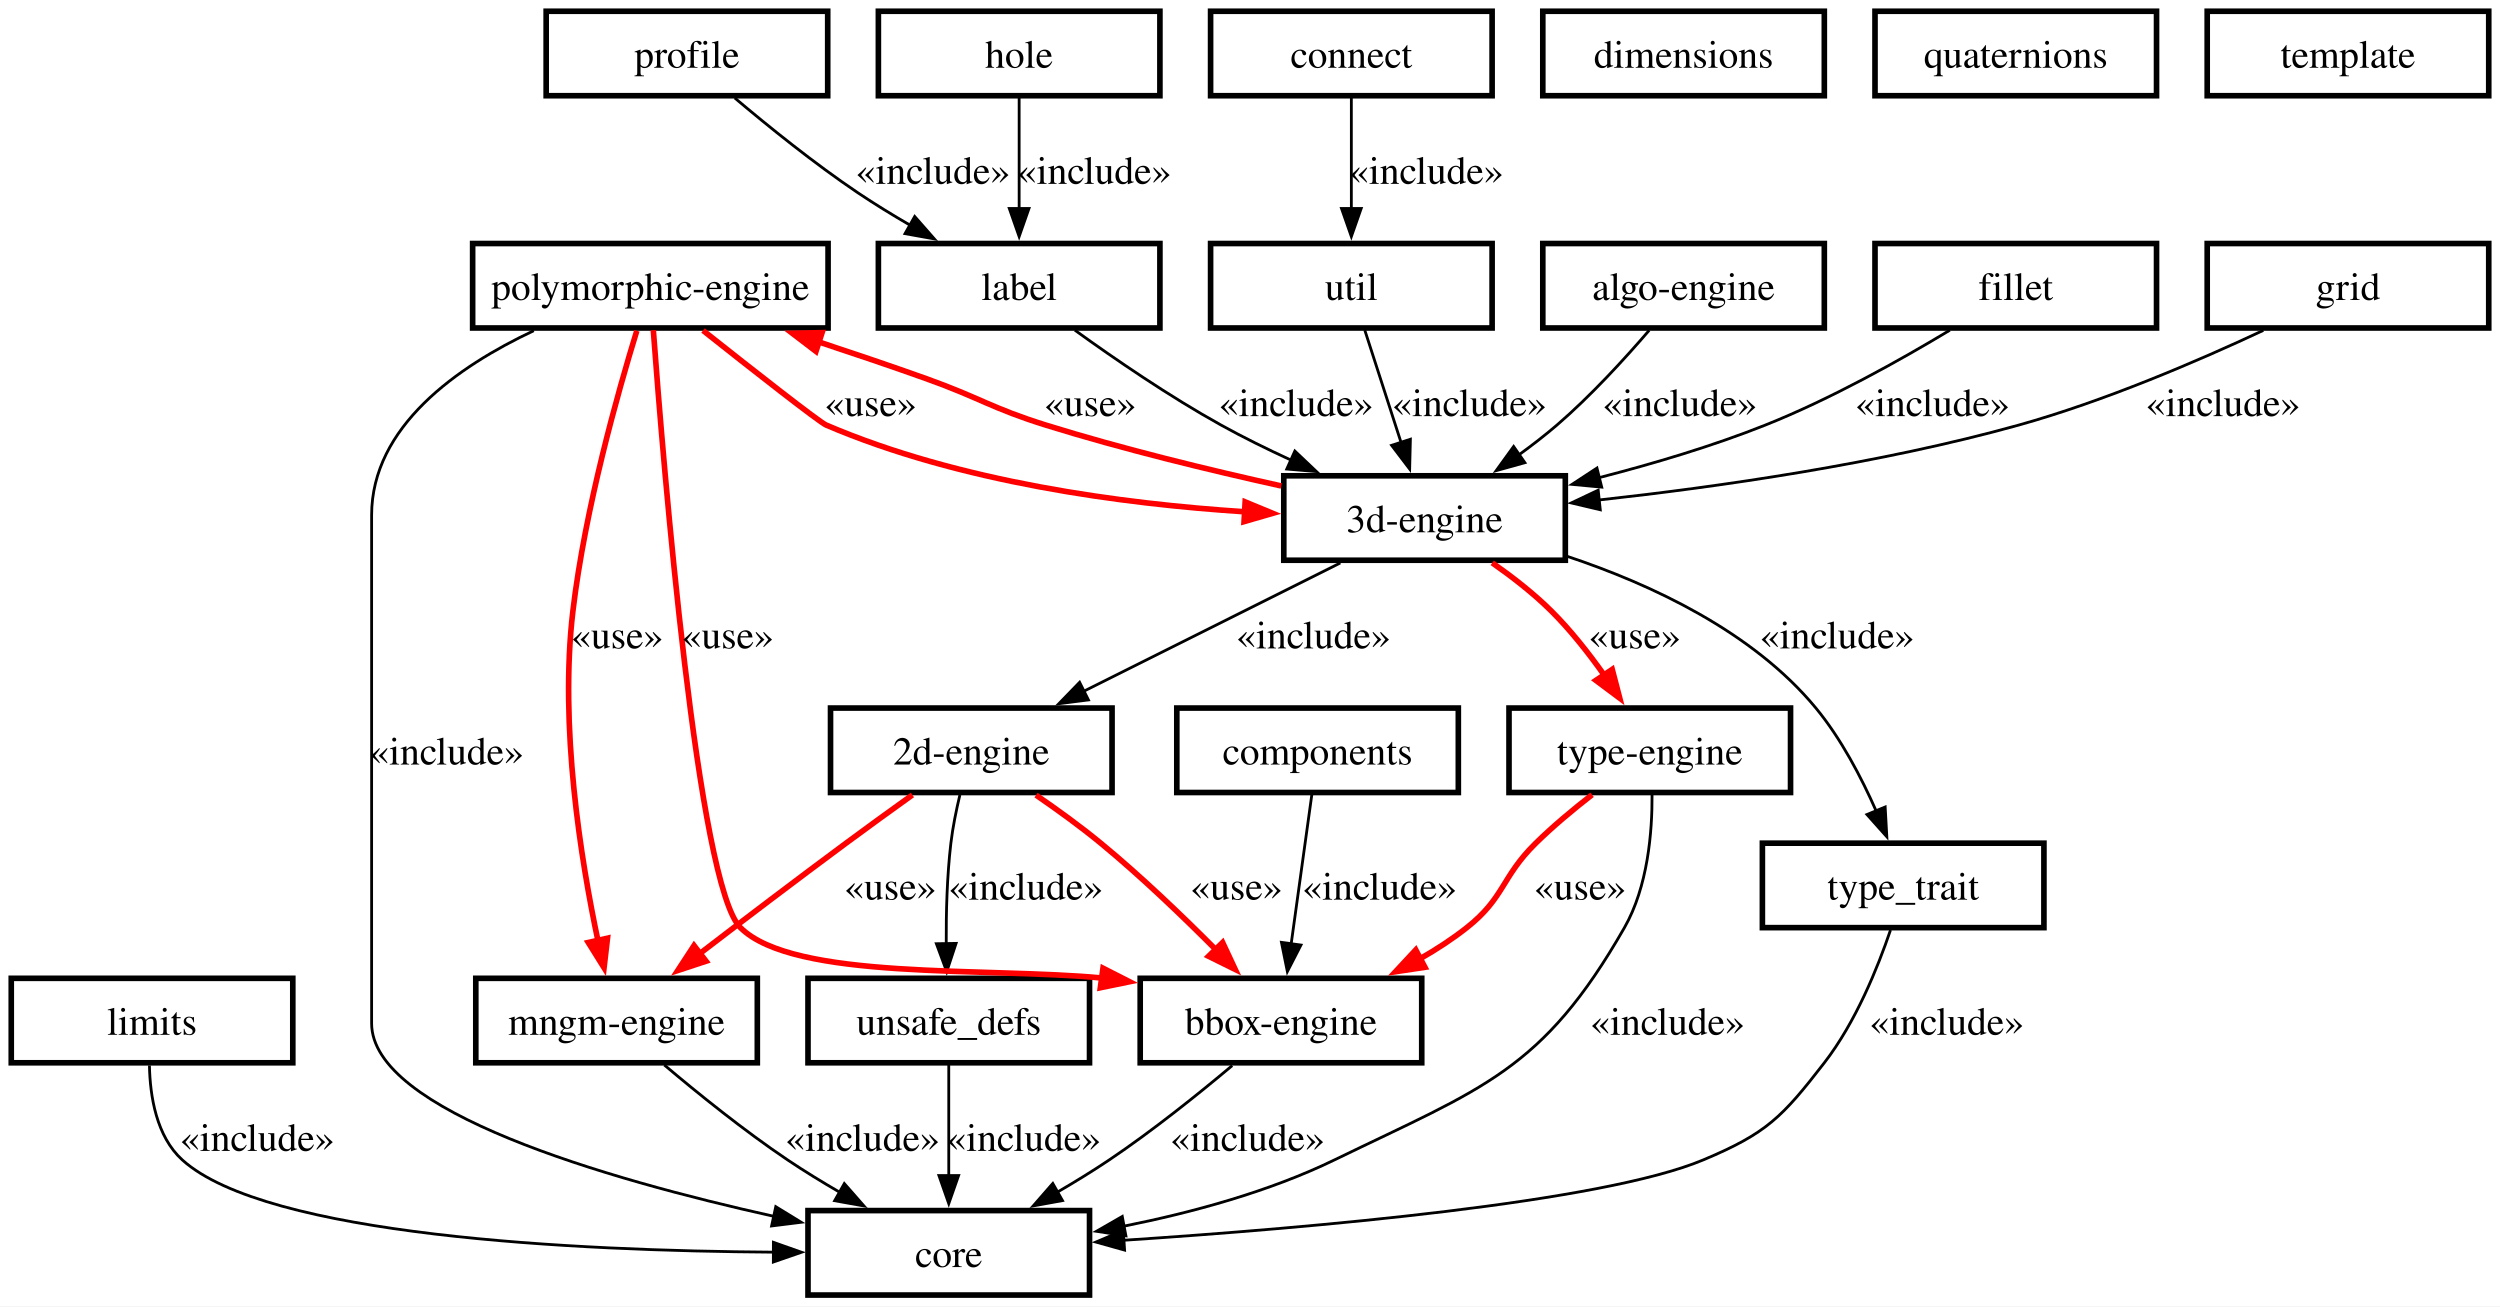
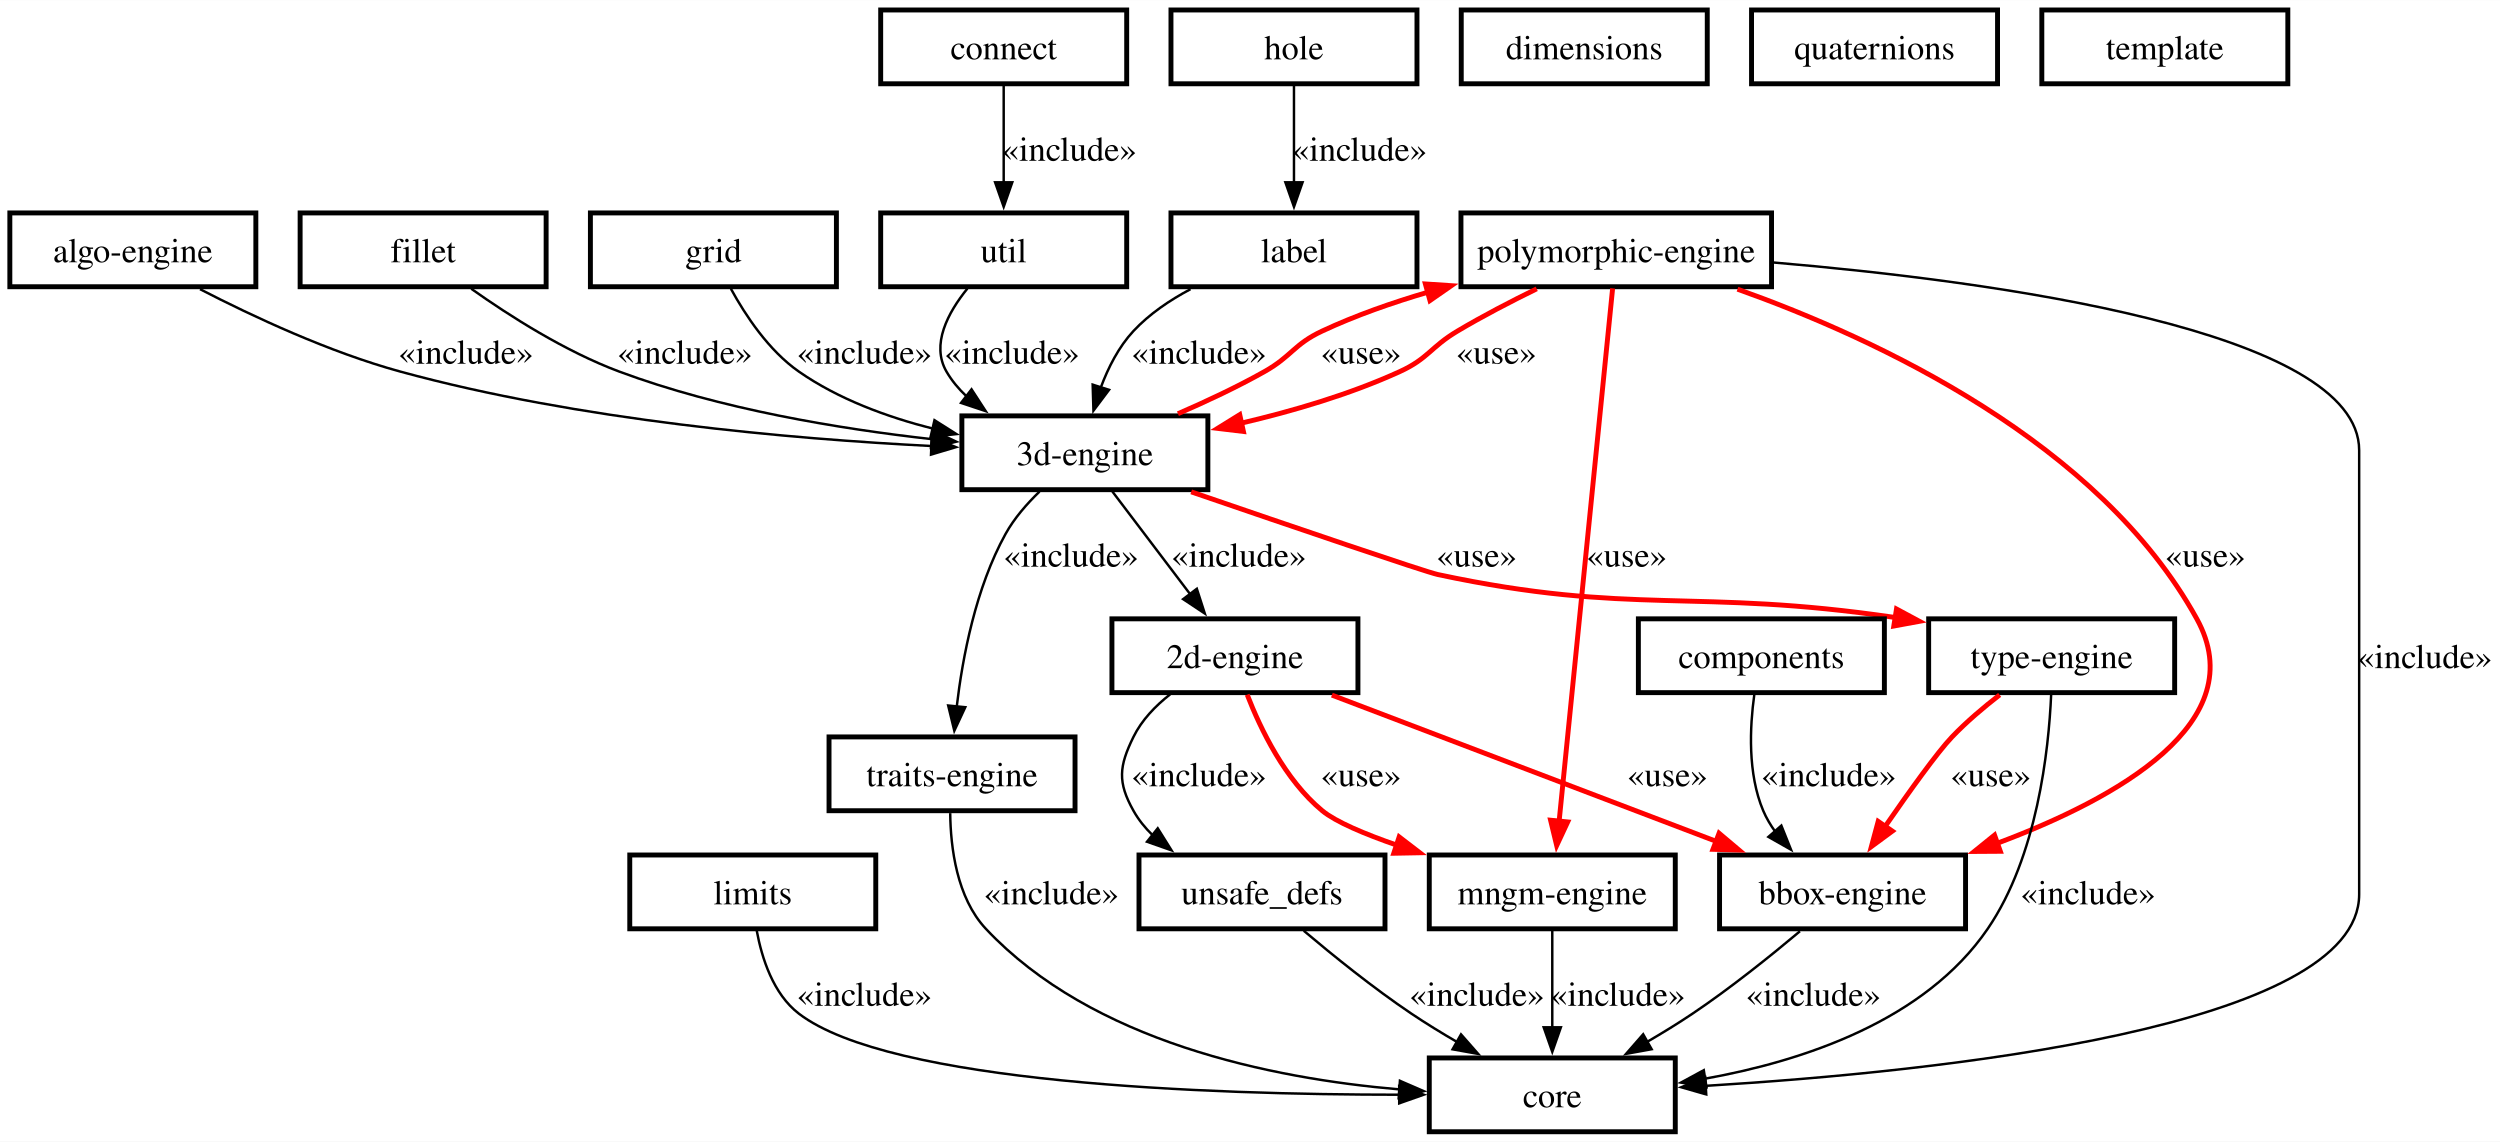
- <svg xmlns="http://www.w3.org/2000/svg" width="888pt" height="464pt" viewBox="0.00 0.00 888.00 464.00">
+ <svg xmlns="http://www.w3.org/2000/svg" width="1016pt" height="464pt" viewBox="0.00 0.00 1016.25 464.00">
  <g id="graph0" class="graph" transform="scale(1 1) rotate(0) translate(4 460)">
-     <polygon fill="white" stroke="none" points="-4,4 -4,-460 884,-460 884,4 -4,4" />
+     <polygon fill="white" stroke="none" points="-4,4 -4,-460 1012.25,-460 1012.25,4 -4,4" />
    <g id="node1" class="node">
-       <polygon fill="white" stroke="black" stroke-width="2" points="391,-208.5 291,-208.5 291,-178.5 391,-178.5 391,-208.5" />
-       <text text-anchor="middle" x="341" y="-188.45" font-family="Times,serif" font-size="14.00">2d-engine</text>
+       <polygon fill="white" stroke="black" stroke-width="2" points="548,-208.5 448,-208.5 448,-178.5 548,-178.5 548,-208.5" />
+       <text text-anchor="middle" x="498" y="-188.45" font-family="Times,serif" font-size="14.00">2d-engine</text>
    </g>
    <g id="node4" class="node">
-       <polygon fill="white" stroke="black" stroke-width="2" points="501,-112.5 401,-112.5 401,-82.5 501,-82.5 501,-112.5" />
-       <text text-anchor="middle" x="451" y="-92.45" font-family="Times,serif" font-size="14.00">bbox-engine</text>
+       <polygon fill="white" stroke="black" stroke-width="2" points="795,-112.5 695,-112.5 695,-82.5 795,-82.5 795,-112.5" />
+       <text text-anchor="middle" x="745" y="-92.45" font-family="Times,serif" font-size="14.00">bbox-engine</text>
+     </g>
+     <g id="edge20" class="edge">
+       <path fill="none" stroke="red" stroke-width="2" d="M537.41,-177.5C579.8,-161.37 647.34,-135.66 693.81,-117.98" />
+       <polygon fill="red" stroke="red" stroke-width="2" points="694.8,-121.35 702.9,-114.52 692.31,-114.81 694.8,-121.35" />
+       <text text-anchor="middle" x="673.81" y="-140.45" font-family="Times,serif" font-size="14.00">«use»</text>
+     </g>
+     <g id="node14" class="node">
+       <polygon fill="white" stroke="black" stroke-width="2" points="677,-112.5 577,-112.5 577,-82.5 677,-82.5 677,-112.5" />
+       <text text-anchor="middle" x="627" y="-92.45" font-family="Times,serif" font-size="14.00">mngm-engine</text>
+     </g>
+     <g id="edge19" class="edge">
+       <path fill="none" stroke="red" stroke-width="2" d="M502.98,-177.68C508.41,-163.67 518.39,-142.98 533.5,-130.5 538.97,-125.98 550.68,-121.04 564.02,-116.42" />
+       <polygon fill="red" stroke="red" stroke-width="2" points="564.76,-119.86 573.17,-113.41 562.57,-113.21 564.76,-119.86" />
+       <text text-anchor="middle" x="549.25" y="-140.45" font-family="Times,serif" font-size="14.00">«use»</text>
+     </g>
+     <g id="node20" class="node">
+       <polygon fill="white" stroke="black" stroke-width="2" points="559,-112.5 459,-112.5 459,-82.5 559,-82.5 559,-112.5" />
+       <text text-anchor="middle" x="509" y="-92.45" font-family="Times,serif" font-size="14.00">unsafe_defs</text>
+     </g>
+     <g id="edge1" class="edge">
+       <path fill="none" stroke="black" d="M471.69,-177.83C465.69,-173.13 460.1,-167.34 456.75,-160.5 450.88,-148.53 450.23,-142.13 456.75,-130.5 458.82,-126.8 461.51,-123.48 464.58,-120.51" />
+       <polygon fill="black" stroke="black" points="466.62,-123.36 472.24,-114.38 462.25,-117.89 466.62,-123.36" />
+       <text text-anchor="middle" x="483.38" y="-140.45" font-family="Times,serif" font-size="14.00">«include»</text>
+     </g>
+     <g id="node2" class="node">
+       <polygon fill="white" stroke="black" stroke-width="2" points="487,-291 387,-291 387,-261 487,-261 487,-291" />
+       <text text-anchor="middle" x="437" y="-270.95" font-family="Times,serif" font-size="14.00">3d-engine</text>
+     </g>
+     <g id="edge2" class="edge">
+       <path fill="none" stroke="black" d="M448.19,-260.24C457.08,-248.51 469.68,-231.88 479.98,-218.28" />
+       <polygon fill="black" stroke="black" points="482.51,-220.73 485.76,-210.65 476.93,-216.51 482.51,-220.73" />
+       <text text-anchor="middle" x="499.59" y="-229.7" font-family="Times,serif" font-size="14.00">«include»</text>
+     </g>
+     <g id="node15" class="node">
+       <polygon fill="white" stroke="black" stroke-width="2" points="716.13,-373.5 589.88,-373.5 589.88,-343.5 716.13,-343.5 716.13,-373.5" />
+       <text text-anchor="middle" x="653" y="-353.45" font-family="Times,serif" font-size="14.00">polymorphic-engine</text>
    </g>
    <g id="edge21" class="edge">
-       <path fill="none" stroke="red" stroke-width="2" d="M364,-177.58C371.52,-172.42 379.79,-166.44 387,-160.5 401.18,-148.83 415.98,-134.64 427.77,-122.79" />
-       <polygon fill="red" stroke="red" stroke-width="2" points="430.27,-125.24 434.76,-115.65 425.27,-120.34 430.27,-125.24" />
-       <text text-anchor="middle" x="435.19" y="-140.45" font-family="Times,serif" font-size="14.00">«use»</text>
-     </g>
-     <g id="node14" class="node">
-       <polygon fill="white" stroke="black" stroke-width="2" points="265,-112.5 165,-112.5 165,-82.5 265,-82.5 265,-112.5" />
-       <text text-anchor="middle" x="215" y="-92.45" font-family="Times,serif" font-size="14.00">mngm-engine</text>
-     </g>
-     <g id="edge20" class="edge">
-       <path fill="none" stroke="red" stroke-width="2" d="M320.09,-177.64C312.61,-172.28 304.15,-166.16 296.5,-160.5 279.08,-147.61 259.78,-132.95 244.33,-121.11" />
-       <polygon fill="red" stroke="red" stroke-width="2" points="246.79,-118.59 236.72,-115.27 242.52,-124.14 246.79,-118.59" />
-       <text text-anchor="middle" x="312.25" y="-140.45" font-family="Times,serif" font-size="14.00">«use»</text>
+       <path fill="none" stroke="red" stroke-width="2" d="M474.83,-291.88C486.36,-296.87 498.91,-302.76 510,-309 521.12,-315.26 521.94,-320.1 533.5,-325.5 547.03,-331.82 562.03,-337.07 576.69,-341.36" />
+       <polygon fill="red" stroke="red" stroke-width="2" points="575.41,-344.63 585.98,-343.93 577.28,-337.89 575.41,-344.63" />
+       <text text-anchor="middle" x="549.25" y="-312.2" font-family="Times,serif" font-size="14.00">«use»</text>
+     </g>
+     <g id="node18" class="node">
+       <polygon fill="white" stroke="black" stroke-width="2" points="433,-160.5 333,-160.5 333,-130.5 433,-130.5 433,-160.5" />
+       <text text-anchor="middle" x="383" y="-140.45" font-family="Times,serif" font-size="14.00">traits-engine</text>
+     </g>
+     <g id="edge3" class="edge">
+       <path fill="none" stroke="black" d="M418.58,-260.24C413.42,-255.27 408.26,-249.35 404.75,-243 392.64,-221.12 387.27,-192.91 384.89,-172.65" />
+       <polygon fill="black" stroke="black" points="388.4,-172.58 383.93,-162.98 381.43,-173.27 388.4,-172.58" />
+       <text text-anchor="middle" x="431.38" y="-229.7" font-family="Times,serif" font-size="14.00">«include»</text>
+     </g>
+     <g id="node19" class="node">
+       <polygon fill="white" stroke="black" stroke-width="2" points="880,-208.5 780,-208.5 780,-178.5 880,-178.5 880,-208.5" />
+       <text text-anchor="middle" x="830" y="-188.45" font-family="Times,serif" font-size="14.00">type-engine</text>
+     </g>
+     <g id="edge22" class="edge">
+       <path fill="none" stroke="red" stroke-width="2" d="M480.23,-260.12C520.59,-246.27 575.36,-227.6 580.5,-226.5 659.69,-209.61 684.71,-221.12 766.47,-209.03" />
+       <polygon fill="red" stroke="red" stroke-width="2" points="766.92,-212.5 776.25,-207.49 765.83,-205.58 766.92,-212.5" />
+       <text text-anchor="middle" x="596.25" y="-229.7" font-family="Times,serif" font-size="14.00">«use»</text>
+     </g>
+     <g id="node3" class="node">
+       <polygon fill="white" stroke="black" stroke-width="2" points="100,-373.5 0,-373.5 0,-343.5 100,-343.5 100,-373.5" />
+       <text text-anchor="middle" x="50" y="-353.45" font-family="Times,serif" font-size="14.00">algo-engine</text>
+     </g>
+     <g id="edge4" class="edge">
+       <path fill="none" stroke="black" d="M77.3,-342.51C98.79,-331.42 129.84,-316.91 158.75,-309 231.26,-289.17 317.67,-281.62 374.75,-278.75" />
+       <polygon fill="black" stroke="black" points="374.77,-282.25 384.6,-278.29 374.45,-275.26 374.77,-282.25" />
+       <text text-anchor="middle" x="185.38" y="-312.2" font-family="Times,serif" font-size="14.00">«include»</text>
+     </g>
+     <g id="node7" class="node">
+       <polygon fill="white" stroke="black" stroke-width="2" points="677,-30 577,-30 577,0 677,0 677,-30" />
+       <text text-anchor="middle" x="627" y="-9.95" font-family="Times,serif" font-size="14.00">core</text>
+     </g>
+     <g id="edge5" class="edge">
+       <path fill="none" stroke="black" d="M727.68,-81.5C715.77,-71.5 699.39,-58.34 684,-48 678.13,-44.05 671.73,-40.13 665.42,-36.46" />
+       <polygon fill="black" stroke="black" points="667.4,-33.55 656.98,-31.66 663.95,-39.64 667.4,-33.55" />
+       <text text-anchor="middle" x="733.13" y="-51.2" font-family="Times,serif" font-size="14.00">«include»</text>
+     </g>
+     <g id="node5" class="node">
+       <polygon fill="white" stroke="black" stroke-width="2" points="762,-208.5 662,-208.5 662,-178.5 762,-178.5 762,-208.5" />
+       <text text-anchor="middle" x="712" y="-188.45" font-family="Times,serif" font-size="14.00">components</text>
+     </g>
+     <g id="edge6" class="edge">
+       <path fill="none" stroke="black" d="M709.11,-177.58C707.3,-164.6 706.37,-145.57 712.75,-130.5 714.02,-127.5 715.72,-124.64 717.67,-121.95" />
+       <polygon fill="black" stroke="black" points="720.12,-124.47 724.06,-114.64 714.85,-119.86 720.12,-124.47" />
+       <text text-anchor="middle" x="739.38" y="-140.45" font-family="Times,serif" font-size="14.00">«include»</text>
+     </g>
+     <g id="node6" class="node">
+       <polygon fill="white" stroke="black" stroke-width="2" points="454,-456 354,-456 354,-426 454,-426 454,-456" />
+       <text text-anchor="middle" x="404" y="-435.95" font-family="Times,serif" font-size="14.00">connect</text>
    </g>
    <g id="node21" class="node">
-       <polygon fill="white" stroke="black" stroke-width="2" points="383,-112.5 283,-112.5 283,-82.5 383,-82.5 383,-112.5" />
-       <text text-anchor="middle" x="333" y="-92.45" font-family="Times,serif" font-size="14.00">unsafe_defs</text>
-     </g>
-     <g id="edge1" class="edge">
-       <path fill="none" stroke="black" d="M336.95,-177.64C335.67,-172.28 334.42,-166.16 333.75,-160.5 332.38,-148.85 332.04,-135.88 332.1,-124.83" />
-       <polygon fill="black" stroke="black" points="335.6,-124.91 332.28,-114.85 328.6,-124.79 335.6,-124.91" />
-       <text text-anchor="middle" x="360.38" y="-140.45" font-family="Times,serif" font-size="14.00">«include»</text>
-     </g>
-     <g id="node2" class="node">
-       <polygon fill="white" stroke="black" stroke-width="2" points="552,-291 452,-291 452,-261 552,-261 552,-291" />
-       <text text-anchor="middle" x="502" y="-270.95" font-family="Times,serif" font-size="14.00">3d-engine</text>
-     </g>
-     <g id="edge2" class="edge">
-       <path fill="none" stroke="black" d="M472.09,-260.05C446.34,-247.17 408.96,-228.48 380.71,-214.35" />
-       <polygon fill="black" stroke="black" points="382.61,-211.39 372.1,-210.05 379.48,-217.65 382.61,-211.39" />
-       <text text-anchor="middle" x="462.55" y="-229.7" font-family="Times,serif" font-size="14.00">«include»</text>
-     </g>
-     <g id="node15" class="node">
-       <polygon fill="white" stroke="black" stroke-width="2" points="290.13,-373.5 163.88,-373.5 163.88,-343.5 290.13,-343.5 290.13,-373.5" />
-       <text text-anchor="middle" x="227" y="-353.45" font-family="Times,serif" font-size="14.00">polymorphic-engine</text>
-     </g>
-     <g id="edge22" class="edge">
-       <path fill="none" stroke="red" stroke-width="2" d="M451.1,-287.39C425.75,-292.99 394.77,-300.51 367.5,-309 348.15,-315.03 344.08,-318.69 325,-325.5 312.74,-329.88 299.53,-334.35 286.91,-338.52" />
-       <polygon fill="red" stroke="red" stroke-width="2" points="285.83,-335.19 277.41,-341.62 288,-341.84 285.83,-335.19" />
-       <text text-anchor="middle" x="383.25" y="-312.2" font-family="Times,serif" font-size="14.00">«use»</text>
-     </g>
-     <g id="node19" class="node">
-       <polygon fill="white" stroke="black" stroke-width="2" points="632,-208.5 532,-208.5 532,-178.5 632,-178.5 632,-208.5" />
-       <text text-anchor="middle" x="582" y="-188.45" font-family="Times,serif" font-size="14.00">type-engine</text>
+       <polygon fill="white" stroke="black" stroke-width="2" points="454,-373.5 354,-373.5 354,-343.5 454,-343.5 454,-373.5" />
+       <text text-anchor="middle" x="404" y="-353.45" font-family="Times,serif" font-size="14.00">util</text>
+     </g>
+     <g id="edge7" class="edge">
+       <path fill="none" stroke="black" d="M404,-425.24C404,-414.18 404,-398.78 404,-385.66" />
+       <polygon fill="black" stroke="black" points="407.5,-385.96 404,-375.96 400.5,-385.96 407.5,-385.96" />
+       <text text-anchor="middle" x="430.63" y="-394.7" font-family="Times,serif" font-size="14.00">«include»</text>
+     </g>
+     <g id="node8" class="node">
+       <polygon fill="white" stroke="black" stroke-width="2" points="690,-456 590,-456 590,-426 690,-426 690,-456" />
+       <text text-anchor="middle" x="640" y="-435.95" font-family="Times,serif" font-size="14.00">dimensions</text>
+     </g>
+     <g id="node9" class="node">
+       <polygon fill="white" stroke="black" stroke-width="2" points="218,-373.5 118,-373.5 118,-343.5 218,-343.5 218,-373.5" />
+       <text text-anchor="middle" x="168" y="-353.45" font-family="Times,serif" font-size="14.00">fillet</text>
+     </g>
+     <g id="edge8" class="edge">
+       <path fill="none" stroke="black" d="M187.56,-342.68C203.07,-331.68 225.73,-317.21 247.75,-309 288.64,-293.75 337.21,-285.73 374.92,-281.53" />
+       <polygon fill="black" stroke="black" points="375.16,-285.03 384.74,-280.51 374.43,-278.06 375.16,-285.03" />
+       <text text-anchor="middle" x="274.38" y="-312.2" font-family="Times,serif" font-size="14.00">«include»</text>
+     </g>
+     <g id="node10" class="node">
+       <polygon fill="white" stroke="black" stroke-width="2" points="336,-373.5 236,-373.5 236,-343.5 336,-343.5 336,-373.5" />
+       <text text-anchor="middle" x="286" y="-353.45" font-family="Times,serif" font-size="14.00">grid</text>
+     </g>
+     <g id="edge9" class="edge">
+       <path fill="none" stroke="black" d="M293.11,-342.67C299.05,-331.81 308.51,-317.53 320.75,-309 336.75,-297.84 356.51,-290.57 375.16,-285.83" />
+       <polygon fill="black" stroke="black" points="375.86,-289.26 384.81,-283.6 374.28,-282.44 375.86,-289.26" />
+       <text text-anchor="middle" x="347.38" y="-312.2" font-family="Times,serif" font-size="14.00">«include»</text>
+     </g>
+     <g id="node11" class="node">
+       <polygon fill="white" stroke="black" stroke-width="2" points="572,-456 472,-456 472,-426 572,-426 572,-456" />
+       <text text-anchor="middle" x="522" y="-435.95" font-family="Times,serif" font-size="14.00">hole</text>
+     </g>
+     <g id="node12" class="node">
+       <polygon fill="white" stroke="black" stroke-width="2" points="572,-373.5 472,-373.5 472,-343.5 572,-343.5 572,-373.5" />
+       <text text-anchor="middle" x="522" y="-353.45" font-family="Times,serif" font-size="14.00">label</text>
+     </g>
+     <g id="edge10" class="edge">
+       <path fill="none" stroke="black" d="M522,-425.24C522,-414.18 522,-398.78 522,-385.66" />
+       <polygon fill="black" stroke="black" points="525.5,-385.96 522,-375.96 518.5,-385.96 525.5,-385.96" />
+       <text text-anchor="middle" x="548.63" y="-394.7" font-family="Times,serif" font-size="14.00">«include»</text>
+     </g>
+     <g id="edge11" class="edge">
+       <path fill="none" stroke="black" d="M479.95,-342.51C471.48,-338.03 463.21,-332.42 456.75,-325.5 450.76,-319.08 446.48,-310.61 443.48,-302.55" />
+       <polygon fill="black" stroke="black" points="446.84,-301.59 440.48,-293.11 440.17,-303.7 446.84,-301.59" />
+       <text text-anchor="middle" x="483.38" y="-312.2" font-family="Times,serif" font-size="14.00">«include»</text>
+     </g>
+     <g id="node13" class="node">
+       <polygon fill="white" stroke="black" stroke-width="2" points="352,-112.5 252,-112.5 252,-82.5 352,-82.5 352,-112.5" />
+       <text text-anchor="middle" x="302" y="-92.45" font-family="Times,serif" font-size="14.00">limits</text>
+     </g>
+     <g id="edge12" class="edge">
+       <path fill="none" stroke="black" d="M303.61,-81.77C305.66,-70.66 310.28,-56.01 320.75,-48 357.83,-19.64 486.87,-15.08 565.13,-15.05" />
+       <polygon fill="black" stroke="black" points="564.76,-18.55 574.77,-15.07 564.78,-11.55 564.76,-18.55" />
+       <text text-anchor="middle" x="347.38" y="-51.2" font-family="Times,serif" font-size="14.00">«include»</text>
+     </g>
+     <g id="edge13" class="edge">
+       <path fill="none" stroke="black" d="M627,-81.74C627,-70.68 627,-55.28 627,-42.16" />
+       <polygon fill="black" stroke="black" points="630.5,-42.46 627,-32.46 623.5,-42.46 630.5,-42.46" />
+       <text text-anchor="middle" x="653.63" y="-51.2" font-family="Times,serif" font-size="14.00">«include»</text>
    </g>
    <g id="edge23" class="edge">
-       <path fill="none" stroke="red" stroke-width="2" d="M526.04,-260.08C533.17,-255.1 540.74,-249.21 547,-243 553.83,-236.22 560.31,-227.98 565.79,-220.24" />
-       <polygon fill="red" stroke="red" stroke-width="2" points="568.66,-222.24 571.34,-211.99 562.85,-218.33 568.66,-222.24" />
-       <text text-anchor="middle" x="576.67" y="-229.7" font-family="Times,serif" font-size="14.00">«use»</text>
-     </g>
-     <g id="node20" class="node">
-       <polygon fill="white" stroke="black" stroke-width="2" points="722,-160.5 622,-160.5 622,-130.5 722,-130.5 722,-160.5" />
-       <text text-anchor="middle" x="672" y="-140.45" font-family="Times,serif" font-size="14.00">type_trait</text>
-     </g>
-     <g id="edge3" class="edge">
-       <path fill="none" stroke="black" d="M552.76,-262.36C582.54,-252.43 618.6,-235.63 641,-208.5 649.94,-197.67 657.17,-183.83 662.4,-171.97" />
-       <polygon fill="black" stroke="black" points="665.61,-173.36 666.2,-162.78 659.14,-170.68 665.61,-173.36" />
-       <text text-anchor="middle" x="648.55" y="-229.7" font-family="Times,serif" font-size="14.00">«include»</text>
-     </g>
-     <g id="node3" class="node">
-       <polygon fill="white" stroke="black" stroke-width="2" points="644,-373.5 544,-373.5 544,-343.5 644,-343.5 644,-373.5" />
-       <text text-anchor="middle" x="594" y="-353.45" font-family="Times,serif" font-size="14.00">algo-engine</text>
-     </g>
-     <g id="edge4" class="edge">
-       <path fill="none" stroke="black" d="M581.79,-342.67C573.16,-332.62 561.02,-319.34 549,-309 544.82,-305.41 540.23,-301.86 535.61,-298.51" />
-       <polygon fill="black" stroke="black" points="537.64,-295.66 527.43,-292.82 533.64,-301.41 537.64,-295.66" />
-       <text text-anchor="middle" x="592.69" y="-312.2" font-family="Times,serif" font-size="14.00">«include»</text>
-     </g>
-     <g id="node7" class="node">
-       <polygon fill="white" stroke="black" stroke-width="2" points="383,-30 283,-30 283,0 383,0 383,-30" />
-       <text text-anchor="middle" x="333" y="-9.95" font-family="Times,serif" font-size="14.00">core</text>
-     </g>
-     <g id="edge5" class="edge">
-       <path fill="none" stroke="black" d="M433.68,-81.5C421.77,-71.5 405.39,-58.34 390,-48 384.13,-44.05 377.73,-40.13 371.42,-36.46" />
-       <polygon fill="black" stroke="black" points="373.4,-33.55 362.98,-31.66 369.95,-39.64 373.4,-33.55" />
-       <text text-anchor="middle" x="439.13" y="-51.2" font-family="Times,serif" font-size="14.00">«include»</text>
-     </g>
-     <g id="node5" class="node">
-       <polygon fill="white" stroke="black" stroke-width="2" points="514,-208.5 414,-208.5 414,-178.5 514,-178.5 514,-208.5" />
-       <text text-anchor="middle" x="464" y="-188.45" font-family="Times,serif" font-size="14.00">components</text>
-     </g>
-     <g id="edge6" class="edge">
-       <path fill="none" stroke="black" d="M461.97,-177.81C460.01,-163.62 456.99,-141.8 454.61,-124.64" />
-       <polygon fill="black" stroke="black" points="458.1,-124.32 453.27,-114.89 451.17,-125.28 458.1,-124.32" />
-       <text text-anchor="middle" x="486.05" y="-140.45" font-family="Times,serif" font-size="14.00">«include»</text>
-     </g>
-     <g id="node6" class="node">
-       <polygon fill="white" stroke="black" stroke-width="2" points="526,-456 426,-456 426,-426 526,-426 526,-456" />
-       <text text-anchor="middle" x="476" y="-435.95" font-family="Times,serif" font-size="14.00">connect</text>
-     </g>
-     <g id="node22" class="node">
-       <polygon fill="white" stroke="black" stroke-width="2" points="526,-373.5 426,-373.5 426,-343.5 526,-343.5 526,-373.5" />
-       <text text-anchor="middle" x="476" y="-353.45" font-family="Times,serif" font-size="14.00">util</text>
-     </g>
-     <g id="edge7" class="edge">
-       <path fill="none" stroke="black" d="M476,-425.24C476,-414.18 476,-398.78 476,-385.66" />
-       <polygon fill="black" stroke="black" points="479.5,-385.96 476,-375.96 472.5,-385.96 479.5,-385.96" />
-       <text text-anchor="middle" x="502.63" y="-394.7" font-family="Times,serif" font-size="14.00">«include»</text>
-     </g>
-     <g id="node8" class="node">
-       <polygon fill="white" stroke="black" stroke-width="2" points="644,-456 544,-456 544,-426 644,-426 644,-456" />
-       <text text-anchor="middle" x="594" y="-435.95" font-family="Times,serif" font-size="14.00">dimensions</text>
-     </g>
-     <g id="node9" class="node">
-       <polygon fill="white" stroke="black" stroke-width="2" points="762,-373.5 662,-373.5 662,-343.5 762,-343.5 762,-373.5" />
-       <text text-anchor="middle" x="712" y="-353.45" font-family="Times,serif" font-size="14.00">fillet</text>
-     </g>
-     <g id="edge8" class="edge">
-       <path fill="none" stroke="black" d="M688.58,-342.71C671.06,-332.15 646.22,-318.24 623,-309 604.27,-301.54 583.22,-295.29 563.99,-290.34" />
-       <polygon fill="black" stroke="black" points="564.93,-286.97 554.38,-287.95 563.24,-293.76 564.93,-286.97" />
-       <text text-anchor="middle" x="682.42" y="-312.2" font-family="Times,serif" font-size="14.00">«include»</text>
-     </g>
-     <g id="node10" class="node">
-       <polygon fill="white" stroke="black" stroke-width="2" points="880,-373.5 780,-373.5 780,-343.5 880,-343.5 880,-373.5" />
-       <text text-anchor="middle" x="830" y="-353.45" font-family="Times,serif" font-size="14.00">grid</text>
-     </g>
-     <g id="edge9" class="edge">
-       <path fill="none" stroke="black" d="M799.93,-342.65C776.71,-331.78 743.5,-317.5 713,-309 663.8,-295.29 606.4,-287.07 563.9,-282.4" />
-       <polygon fill="black" stroke="black" points="564.42,-278.93 554.11,-281.36 563.68,-285.89 564.42,-278.93" />
-       <text text-anchor="middle" x="785.62" y="-312.2" font-family="Times,serif" font-size="14.00">«include»</text>
-     </g>
-     <g id="node11" class="node">
-       <polygon fill="white" stroke="black" stroke-width="2" points="408,-456 308,-456 308,-426 408,-426 408,-456" />
-       <text text-anchor="middle" x="358" y="-435.95" font-family="Times,serif" font-size="14.00">hole</text>
-     </g>
-     <g id="node12" class="node">
-       <polygon fill="white" stroke="black" stroke-width="2" points="408,-373.5 308,-373.5 308,-343.5 408,-343.5 408,-373.5" />
-       <text text-anchor="middle" x="358" y="-353.45" font-family="Times,serif" font-size="14.00">label</text>
-     </g>
-     <g id="edge10" class="edge">
-       <path fill="none" stroke="black" d="M358,-425.24C358,-414.18 358,-398.78 358,-385.66" />
-       <polygon fill="black" stroke="black" points="361.5,-385.96 358,-375.96 354.5,-385.96 361.5,-385.96" />
-       <text text-anchor="middle" x="384.63" y="-394.7" font-family="Times,serif" font-size="14.00">«include»</text>
-     </g>
-     <g id="edge11" class="edge">
-       <path fill="none" stroke="black" d="M377.8,-342.71C391.88,-332.55 411.47,-319.12 429.75,-309 437.6,-304.65 446.15,-300.44 454.54,-296.58" />
-       <polygon fill="black" stroke="black" points="455.93,-299.79 463.62,-292.5 453.06,-293.4 455.93,-299.79" />
-       <text text-anchor="middle" x="456.38" y="-312.2" font-family="Times,serif" font-size="14.00">«include»</text>
-     </g>
-     <g id="node13" class="node">
-       <polygon fill="white" stroke="black" stroke-width="2" points="100,-112.5 0,-112.5 0,-82.5 100,-82.5 100,-112.5" />
-       <text text-anchor="middle" x="50" y="-92.45" font-family="Times,serif" font-size="14.00">limits</text>
-     </g>
-     <g id="edge12" class="edge">
-       <path fill="none" stroke="black" d="M49.08,-81.55C49.29,-70.63 51.54,-56.33 60.75,-48 90.64,-20.99 200.1,-15.71 270.79,-15.23" />
-       <polygon fill="black" stroke="black" points="270.71,-18.73 280.7,-15.2 270.69,-11.73 270.71,-18.73" />
-       <text text-anchor="middle" x="87.38" y="-51.2" font-family="Times,serif" font-size="14.00">«include»</text>
-     </g>
-     <g id="edge13" class="edge">
-       <path fill="none" stroke="black" d="M231.97,-81.71C243.85,-71.67 260.29,-58.39 275.75,-48 281.64,-44.04 288.06,-40.11 294.4,-36.43" />
-       <polygon fill="black" stroke="black" points="295.9,-39.6 302.89,-31.64 292.46,-33.51 295.9,-39.6" />
-       <text text-anchor="middle" x="302.38" y="-51.2" font-family="Times,serif" font-size="14.00">«include»</text>
+       <path fill="none" stroke="red" stroke-width="2" d="M620.67,-342.65C610.22,-337.54 598.71,-331.57 588.5,-325.5 577.53,-318.98 576.61,-314.3 565,-309 544.8,-299.77 521.55,-292.95 500.45,-288.02" />
+       <polygon fill="red" stroke="red" stroke-width="2" points="501.45,-284.66 490.94,-285.92 499.95,-291.5 501.45,-284.66" />
+       <text text-anchor="middle" x="604.25" y="-312.2" font-family="Times,serif" font-size="14.00">«use»</text>
    </g>
    <g id="edge24" class="edge">
-       <path fill="none" stroke="red" stroke-width="2" d="M245.71,-342.61C263.19,-328.76 286.98,-310.08 289.5,-309 336.74,-288.76 394.67,-281.04 438.1,-278.22" />
-       <polygon fill="red" stroke="red" stroke-width="2" points="438.28,-281.72 448.07,-277.67 437.89,-274.73 438.28,-281.72" />
-       <text text-anchor="middle" x="305.25" y="-312.2" font-family="Times,serif" font-size="14.00">«use»</text>
+       <path fill="none" stroke="red" stroke-width="2" d="M702.29,-342.51C759.01,-322.3 849.41,-280.32 889,-208.5 912.17,-166.47 856.58,-135.46 807.87,-117.27" />
+       <polygon fill="red" stroke="red" stroke-width="2" points="809.13,-114.01 798.54,-113.94 806.78,-120.6 809.13,-114.01" />
+       <text text-anchor="middle" x="892.44" y="-229.7" font-family="Times,serif" font-size="14.00">«use»</text>
+     </g>
+     <g id="edge14" class="edge">
+       <path fill="none" stroke="black" d="M717.05,-353.34C805.7,-345.79 955,-325.84 955,-277 955,-277 955,-277 955,-96.5 955,-42.34 784.19,-24.43 689.1,-18.65" />
+       <polygon fill="black" stroke="black" points="689.59,-15.17 679.4,-18.09 689.18,-22.16 689.59,-15.17" />
+       <text text-anchor="middle" x="981.63" y="-188.45" font-family="Times,serif" font-size="14.00">«include»</text>
    </g>
    <g id="edge25" class="edge">
-       <path fill="none" stroke="red" stroke-width="2" d="M228.06,-342.72C231.63,-294.75 243.87,-145.55 259,-130.5 278,-111.6 346.55,-116.53 387.5,-112.6" />
-       <polygon fill="red" stroke="red" stroke-width="2" points="387.78,-116.1 397.22,-111.29 386.84,-109.16 387.78,-116.1" />
-       <text text-anchor="middle" x="254.49" y="-229.7" font-family="Times,serif" font-size="14.00">«use»</text>
-     </g>
-     <g id="edge14" class="edge">
-       <path fill="none" stroke="black" d="M185.59,-342.54C158.46,-329.78 128,-308.46 128,-277 128,-277 128,-277 128,-96.5 128,-65.41 210.73,-41.33 271.08,-27.91" />
-       <polygon fill="black" stroke="black" points="271.55,-31.39 280.58,-25.85 270.07,-24.54 271.55,-31.39" />
-       <text text-anchor="middle" x="154.63" y="-188.45" font-family="Times,serif" font-size="14.00">«include»</text>
+       <path fill="none" stroke="red" stroke-width="2" d="M651.53,-342.83C647.33,-301 635.24,-180.58 629.76,-125.99" />
+       <polygon fill="red" stroke="red" stroke-width="2" points="633.27,-125.94 628.79,-116.34 626.31,-126.64 633.27,-125.94" />
+       <text text-anchor="middle" x="657.25" y="-229.7" font-family="Times,serif" font-size="14.00">«use»</text>
+     </g>
+     <g id="node16" class="node">
+       <polygon fill="white" stroke="black" stroke-width="2" points="808,-456 708,-456 708,-426 808,-426 808,-456" />
+       <text text-anchor="middle" x="758" y="-435.95" font-family="Times,serif" font-size="14.00">quaternions</text>
+     </g>
+     <g id="node17" class="node">
+       <polygon fill="white" stroke="black" stroke-width="2" points="926,-456 826,-456 826,-426 926,-426 926,-456" />
+       <text text-anchor="middle" x="876" y="-435.95" font-family="Times,serif" font-size="14.00">template</text>
+     </g>
+     <g id="edge15" class="edge">
+       <path fill="none" stroke="black" d="M382.26,-129.52C382.41,-115.58 384.9,-95.12 396.75,-82.5 439.91,-36.54 512.65,-21.69 564.83,-17.22" />
+       <polygon fill="black" stroke="black" points="565.07,-20.71 574.79,-16.49 564.56,-13.73 565.07,-20.71" />
+       <text text-anchor="middle" x="423.38" y="-92.45" font-family="Times,serif" font-size="14.00">«include»</text>
    </g>
    <g id="edge26" class="edge">
-       <path fill="none" stroke="red" stroke-width="2" d="M222.2,-342.52C215.53,-320.84 203.8,-279.34 199.5,-243 194.66,-202.12 202.29,-154.65 208.45,-125.6" />
-       <polygon fill="red" stroke="red" stroke-width="2" points="211.78,-126.76 210.56,-116.24 204.95,-125.23 211.78,-126.76" />
-       <text text-anchor="middle" x="215.25" y="-229.7" font-family="Times,serif" font-size="14.00">«use»</text>
-     </g>
-     <g id="node16" class="node">
-       <polygon fill="white" stroke="black" stroke-width="2" points="290,-456 190,-456 190,-426 290,-426 290,-456" />
-       <text text-anchor="middle" x="240" y="-435.95" font-family="Times,serif" font-size="14.00">profile</text>
-     </g>
-     <g id="edge15" class="edge">
-       <path fill="none" stroke="black" d="M256.97,-425.21C268.85,-415.17 285.29,-401.89 300.75,-391.5 306.64,-387.54 313.06,-383.61 319.4,-379.93" />
-       <polygon fill="black" stroke="black" points="320.9,-383.1 327.89,-375.14 317.46,-377.01 320.9,-383.1" />
-       <text text-anchor="middle" x="327.38" y="-394.7" font-family="Times,serif" font-size="14.00">«include»</text>
-     </g>
-     <g id="node17" class="node">
-       <polygon fill="white" stroke="black" stroke-width="2" points="762,-456 662,-456 662,-426 762,-426 762,-456" />
-       <text text-anchor="middle" x="712" y="-435.95" font-family="Times,serif" font-size="14.00">quaternions</text>
-     </g>
-     <g id="node18" class="node">
-       <polygon fill="white" stroke="black" stroke-width="2" points="880,-456 780,-456 780,-426 880,-426 880,-456" />
-       <text text-anchor="middle" x="830" y="-435.95" font-family="Times,serif" font-size="14.00">template</text>
-     </g>
-     <g id="edge27" class="edge">
-       <path fill="none" stroke="red" stroke-width="2" d="M561.5,-177.7C554.86,-172.54 547.63,-166.53 541.5,-160.5 529.23,-148.43 530.51,-141.17 517,-130.5 511.89,-126.46 506.18,-122.75 500.32,-119.41" />
-       <polygon fill="red" stroke="red" stroke-width="2" points="502.14,-116.42 491.66,-114.85 498.88,-122.61 502.14,-116.42" />
-       <text text-anchor="middle" x="557.25" y="-140.45" font-family="Times,serif" font-size="14.00">«use»</text>
+       <path fill="none" stroke="red" stroke-width="2" d="M808.86,-177.59C802.32,-172.52 795.32,-166.59 789.5,-160.5 783.54,-154.26 772.14,-138.33 762.36,-124.18" />
+       <polygon fill="red" stroke="red" stroke-width="2" points="765.25,-122.21 756.72,-115.93 759.48,-126.16 765.25,-122.21" />
+       <text text-anchor="middle" x="805.25" y="-140.45" font-family="Times,serif" font-size="14.00">«use»</text>
    </g>
    <g id="edge16" class="edge">
-       <path fill="none" stroke="black" d="M582.81,-177.74C582.89,-164.52 581.32,-145.04 573,-130.5 543.87,-79.6 522.75,-73.64 470,-48 446.77,-36.71 419.35,-29.29 395.17,-24.46" />
-       <polygon fill="black" stroke="black" points="395.92,-21.04 385.45,-22.64 394.63,-27.92 395.92,-21.04" />
-       <text text-anchor="middle" x="588.31" y="-92.45" font-family="Times,serif" font-size="14.00">«include»</text>
+       <path fill="none" stroke="black" d="M829.79,-177.63C828.8,-155.14 824.16,-111.98 804,-82.5 778.48,-45.18 729.19,-28.77 689.09,-21.57" />
+       <polygon fill="black" stroke="black" points="689.71,-18.12 679.28,-19.98 688.59,-25.03 689.71,-18.12" />
+       <text text-anchor="middle" x="844.79" y="-92.45" font-family="Times,serif" font-size="14.00">«include»</text>
    </g>
    <g id="edge17" class="edge">
-       <path fill="none" stroke="black" d="M667.51,-129.66C663.01,-116.39 655.14,-96.88 644,-82.5 628.99,-63.13 623.59,-57.49 601,-48 565.01,-32.89 462.35,-23.89 395.04,-19.45" />
-       <polygon fill="black" stroke="black" points="395.45,-15.97 385.25,-18.82 395,-22.96 395.45,-15.97" />
-       <text text-anchor="middle" x="687.5" y="-92.45" font-family="Times,serif" font-size="14.00">«include»</text>
+       <path fill="none" stroke="black" d="M525.97,-81.71C537.85,-71.67 554.29,-58.39 569.75,-48 575.64,-44.04 582.06,-40.11 588.4,-36.43" />
+       <polygon fill="black" stroke="black" points="589.9,-39.6 596.89,-31.64 586.46,-33.51 589.9,-39.6" />
+       <text text-anchor="middle" x="596.38" y="-51.2" font-family="Times,serif" font-size="14.00">«include»</text>
    </g>
    <g id="edge18" class="edge">
-       <path fill="none" stroke="black" d="M333,-81.74C333,-70.68 333,-55.28 333,-42.16" />
-       <polygon fill="black" stroke="black" points="336.5,-42.46 333,-32.46 329.5,-42.46 336.5,-42.46" />
-       <text text-anchor="middle" x="359.63" y="-51.2" font-family="Times,serif" font-size="14.00">«include»</text>
-     </g>
-     <g id="edge19" class="edge">
-       <path fill="none" stroke="black" d="M480.77,-342.74C484.37,-331.57 489.42,-315.96 493.68,-302.76" />
-       <polygon fill="black" stroke="black" points="496.97,-303.98 496.71,-293.38 490.3,-301.82 496.97,-303.98" />
-       <text text-anchor="middle" x="517.95" y="-312.2" font-family="Times,serif" font-size="14.00">«include»</text>
+       <path fill="none" stroke="black" d="M389.25,-342.76C381.33,-332.98 374.37,-319.98 380.75,-309 382.91,-305.29 385.68,-301.97 388.83,-299.01" />
+       <polygon fill="black" stroke="black" points="390.93,-301.81 396.7,-292.92 386.65,-296.27 390.93,-301.81" />
+       <text text-anchor="middle" x="407.38" y="-312.2" font-family="Times,serif" font-size="14.00">«include»</text>
    </g>
  </g>
</svg>
